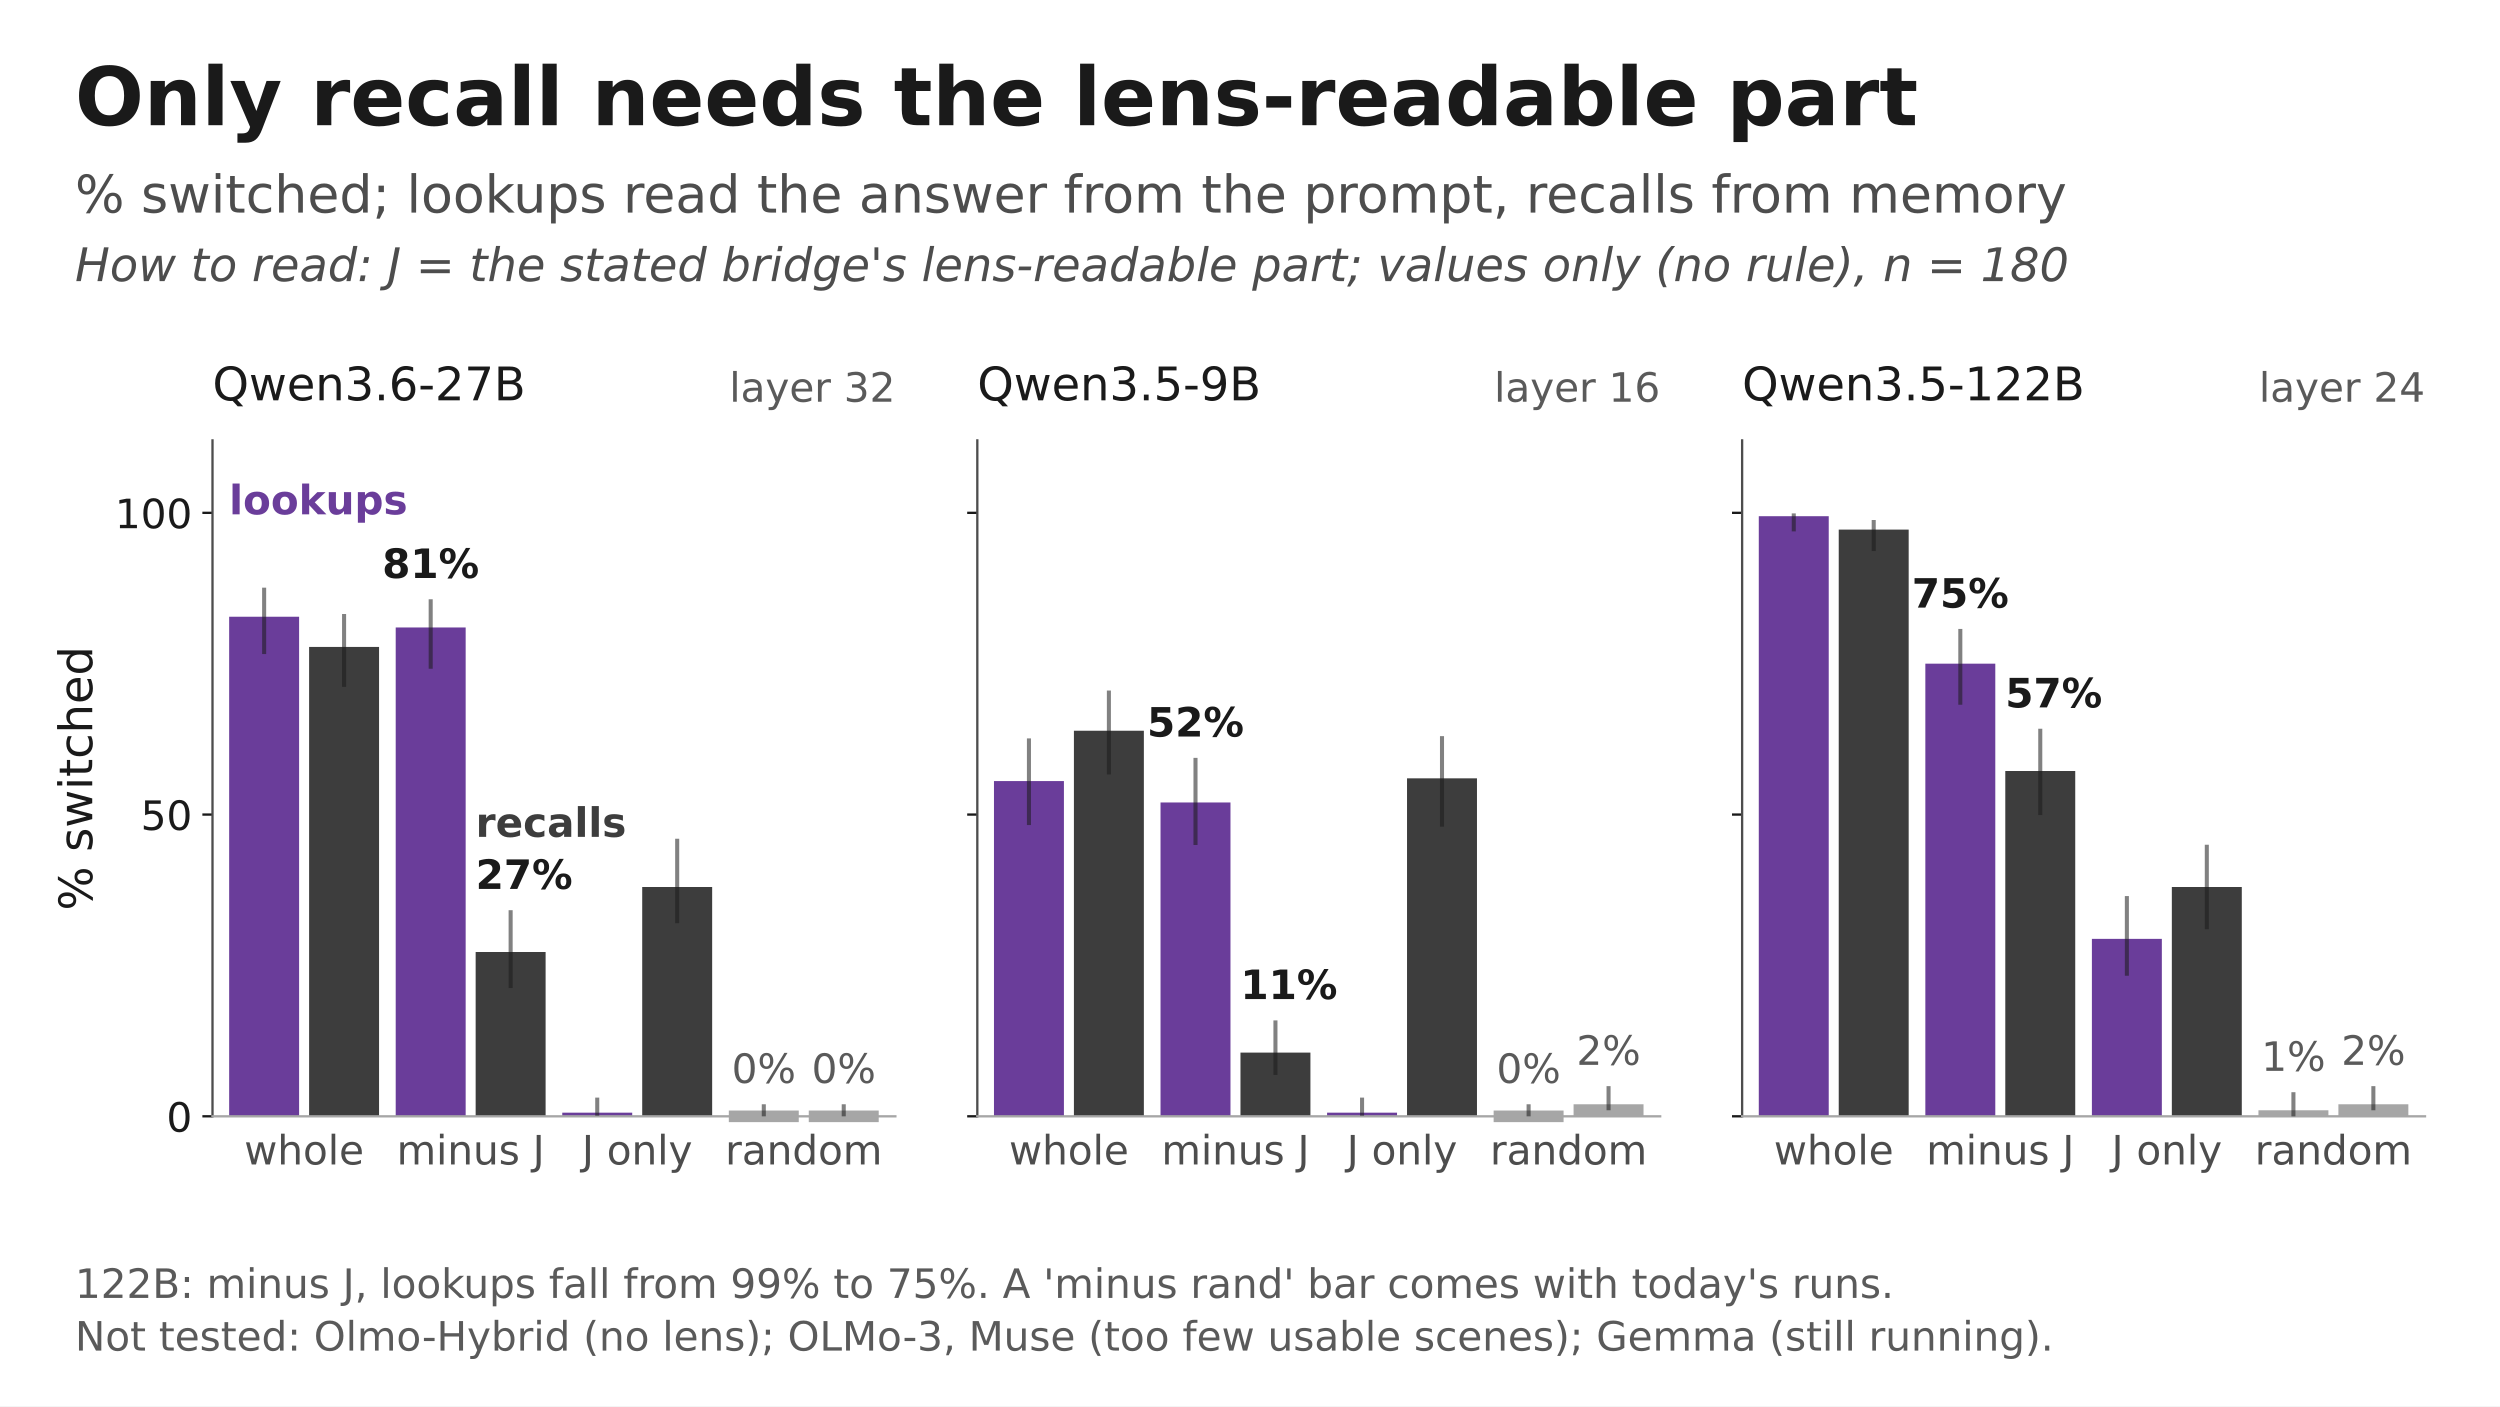
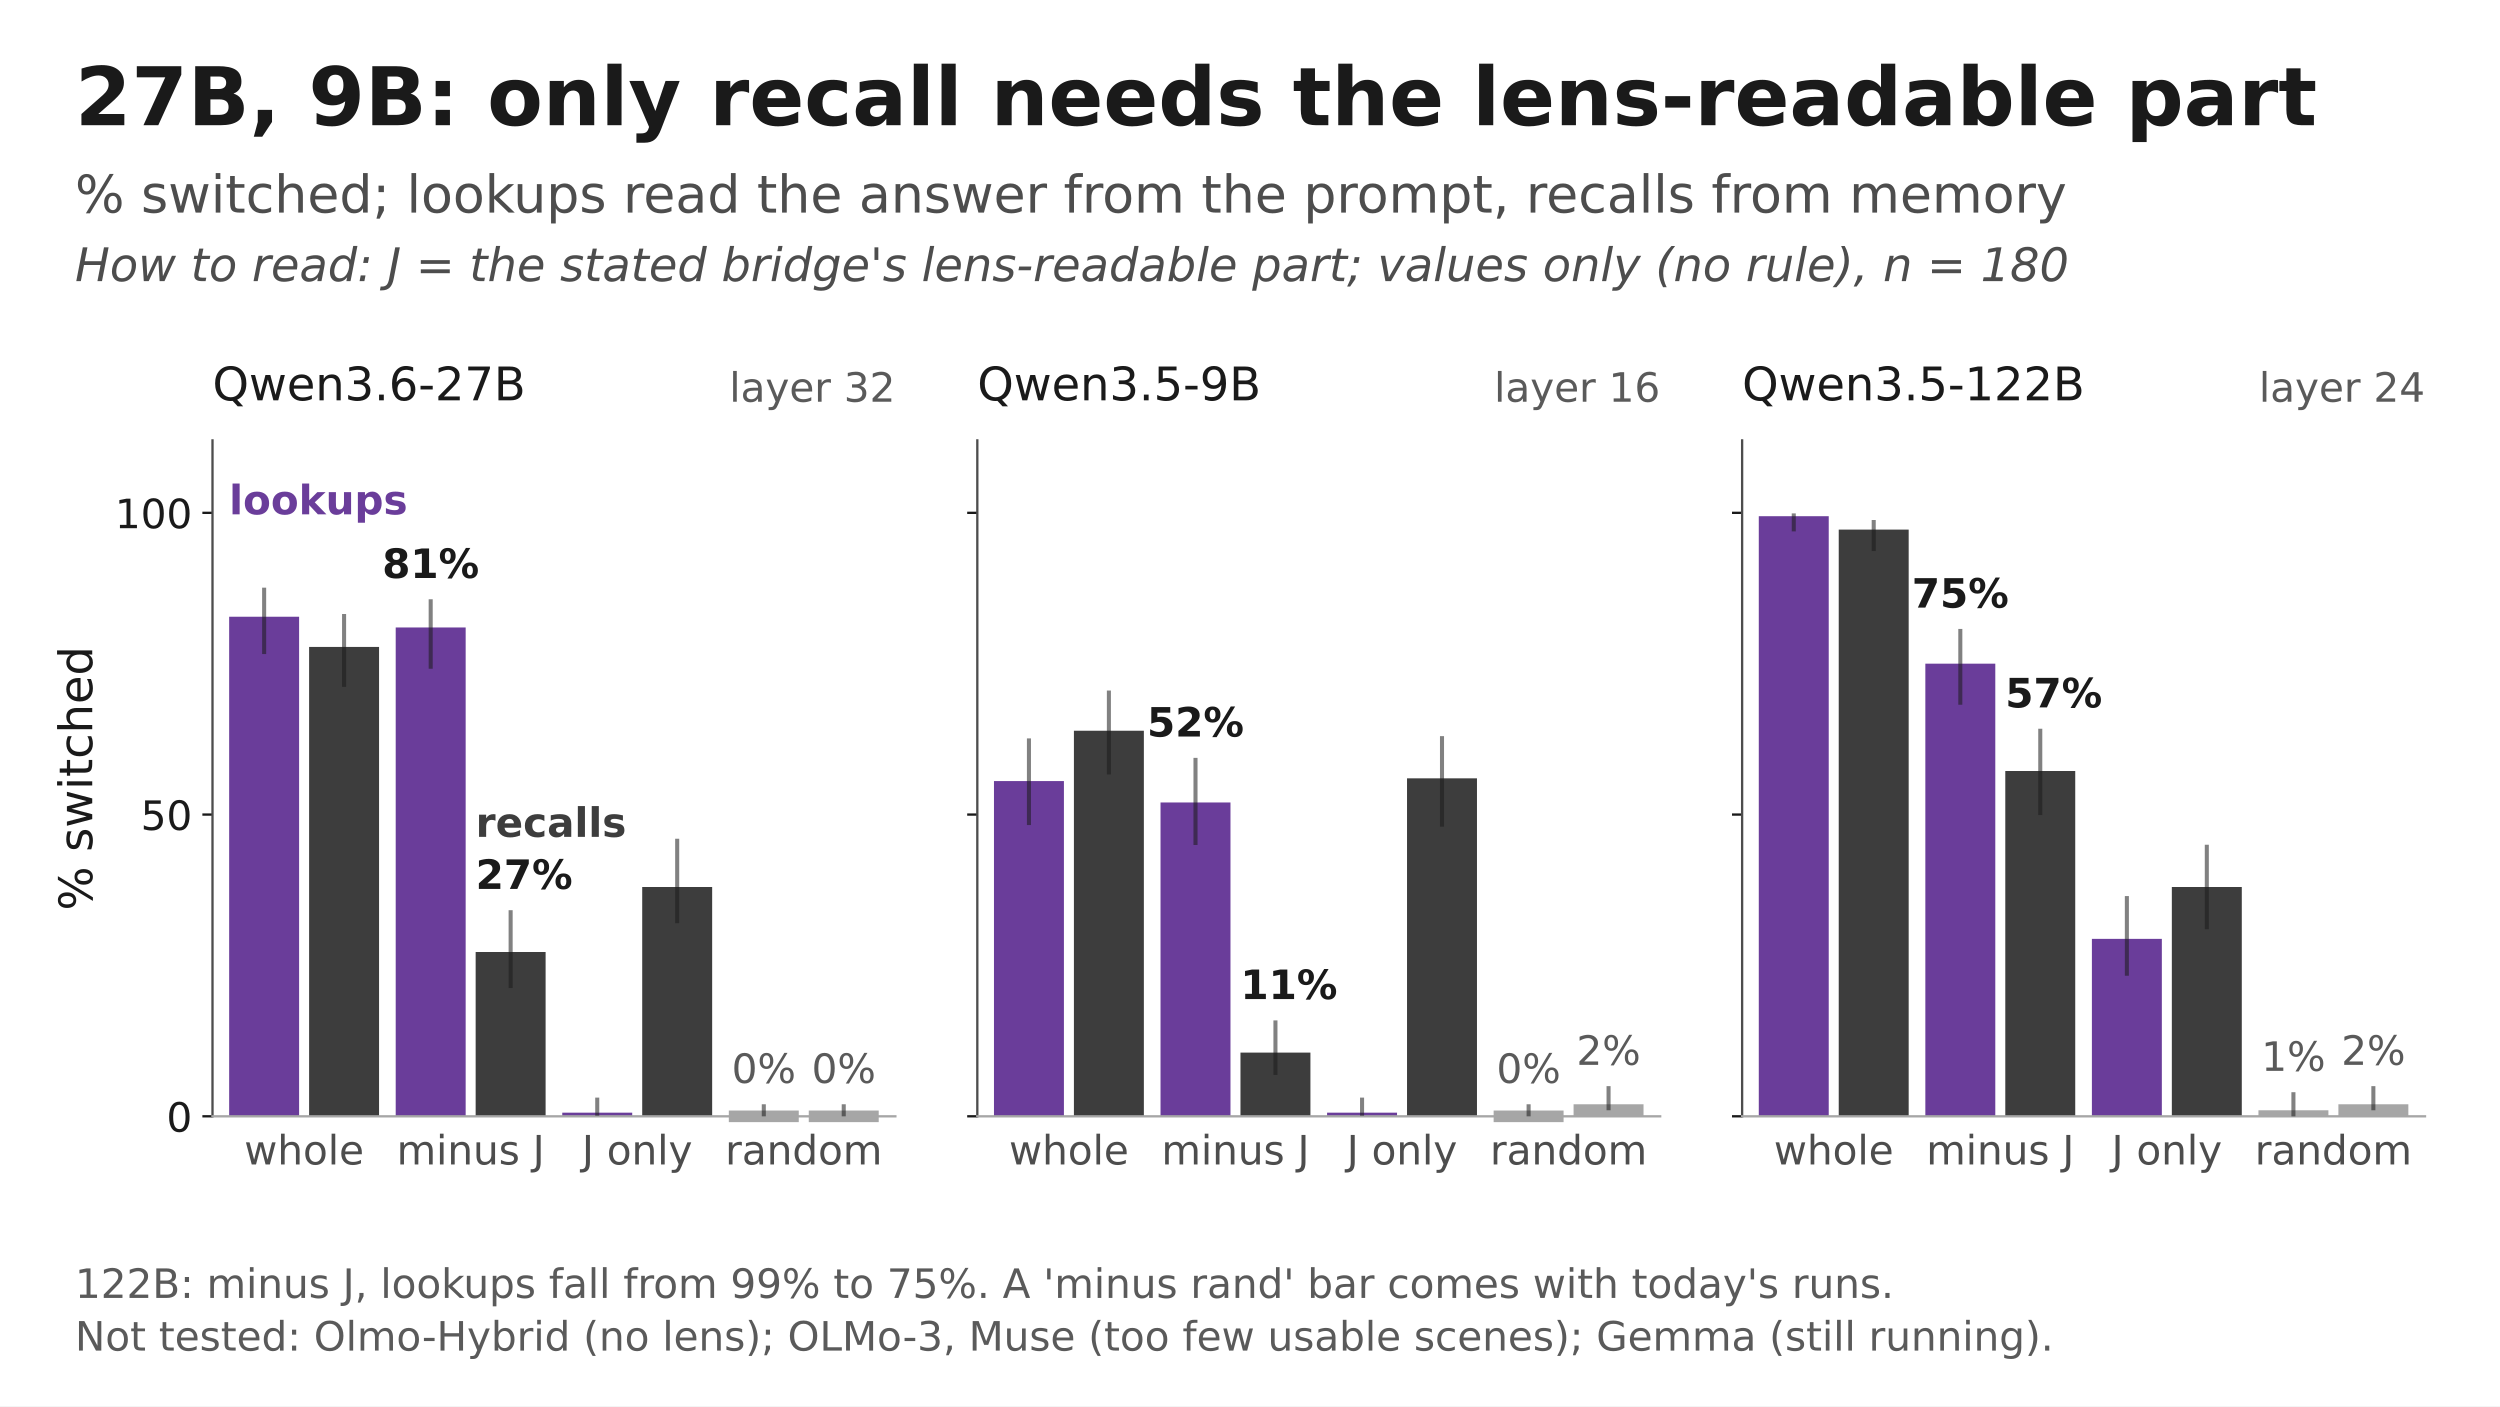
<svg xmlns="http://www.w3.org/2000/svg" xmlns:xlink="http://www.w3.org/1999/xlink" width="864pt" height="486pt" viewBox="0 0 864 486" version="1.1">
  <defs>
    <style type="text/css">*{stroke-linejoin: round; stroke-linecap: butt}</style>
  </defs>
  <g id="figure_1">
    <g id="patch_1">
      <path d="M 0 486  L 864 486  L 864 0  L 0 0  z " style="fill: #ffffff" />
    </g>
    <g id="axes_1">
      <g id="patch_2">
        <path d="M 73.44 385.8  L 309.44 385.8  L 309.44 152.2  L 73.44 152.2  z " style="fill: #ffffff" />
      </g>
      <g id="matplotlib.axis_1">
        <g id="xtick_1">
          <g id="line2d_1" />
          <g id="text_1">
            <text style="font-size: 14px; font-family: 'DejaVu Sans'; text-anchor: middle; fill: #4d4d4d" x="105.099" y="402.438" transform="rotate(-0 105.0985 402.4378)">whole</text>
          </g>
        </g>
        <g id="xtick_2">
          <g id="line2d_2" />
          <g id="text_2">
            <text style="font-size: 14px; font-family: 'DejaVu Sans'; text-anchor: middle; fill: #4d4d4d" x="162.66" y="402.438" transform="rotate(-0 162.6595 402.4378)">minus J</text>
          </g>
        </g>
        <g id="xtick_3">
          <g id="line2d_3" />
          <g id="text_3">
            <text style="font-size: 14px; font-family: 'DejaVu Sans'; text-anchor: middle; fill: #4d4d4d" x="220.22" y="402.438" transform="rotate(-0 220.2205 402.4378)">J only</text>
          </g>
        </g>
        <g id="xtick_4">
          <g id="line2d_4" />
          <g id="text_4">
            <text style="font-size: 14px; font-family: 'DejaVu Sans'; text-anchor: middle; fill: #4d4d4d" x="277.781" y="402.438" transform="rotate(-0 277.7815 402.4378)">random</text>
          </g>
        </g>
      </g>
      <g id="matplotlib.axis_2">
        <g id="ytick_1">
          <g id="line2d_5">
            <defs>
-               <path id="m5590f0454b" d="M 0 0  L -3.5 0  " style="stroke: #1a1a1a; stroke-width: 0.8" />
+               <path id="m7a2a7ed1a0" d="M 0 0  L -3.5 0  " style="stroke: #1a1a1a; stroke-width: 0.8" />
            </defs>
            <g>
-               <use xlink:href="#m5590f0454b" x="73.44" y="385.8" style="fill: #1a1a1a; stroke: #1a1a1a; stroke-width: 0.8" />
+               <use xlink:href="#m7a2a7ed1a0" x="73.44" y="385.8" style="fill: #1a1a1a; stroke: #1a1a1a; stroke-width: 0.8" />
            </g>
          </g>
          <g id="text_5">
            <text style="font-size: 14px; font-family: 'DejaVu Sans'; text-anchor: end; fill: #1a1a1a" x="66.44" y="391.118" transform="rotate(-0 66.44 391.1184)">0</text>
          </g>
        </g>
        <g id="ytick_2">
          <g id="line2d_6">
            <g>
-               <use xlink:href="#m5590f0454b" x="73.44" y="281.514" style="fill: #1a1a1a; stroke: #1a1a1a; stroke-width: 0.8" />
+               <use xlink:href="#m7a2a7ed1a0" x="73.44" y="281.514" style="fill: #1a1a1a; stroke: #1a1a1a; stroke-width: 0.8" />
            </g>
          </g>
          <g id="text_6">
            <text style="font-size: 14px; font-family: 'DejaVu Sans'; text-anchor: end; fill: #1a1a1a" x="66.44" y="286.833" transform="rotate(-0 66.44 286.8326)">50</text>
          </g>
        </g>
        <g id="ytick_3">
          <g id="line2d_7">
            <g>
-               <use xlink:href="#m5590f0454b" x="73.44" y="177.229" style="fill: #1a1a1a; stroke: #1a1a1a; stroke-width: 0.8" />
+               <use xlink:href="#m7a2a7ed1a0" x="73.44" y="177.229" style="fill: #1a1a1a; stroke: #1a1a1a; stroke-width: 0.8" />
            </g>
          </g>
          <g id="text_7">
            <text style="font-size: 14px; font-family: 'DejaVu Sans'; text-anchor: end; fill: #1a1a1a" x="66.44" y="182.547" transform="rotate(-0 66.44 182.5469)">100</text>
          </g>
        </g>
        <g id="text_8">
          <text style="font-size: 16px; font-family: 'DejaVu Sans'; text-anchor: middle; fill: #1a1a1a" x="31.874" y="269" transform="rotate(-90 31.87375 269)">% switched</text>
        </g>
      </g>
      <g id="patch_3">
-         <path d="M 79.196 385.8  L 103.372 385.8  L 103.372 213.149  L 79.196 213.149  z " clip-path="url(#p6e7e5bd093)" style="fill: #6a3d9a" />
+         <path d="M 79.196 385.8  L 103.372 385.8  L 103.372 213.149  L 79.196 213.149  z " clip-path="url(#p3221af8df0)" style="fill: #6a3d9a" />
      </g>
      <g id="patch_4">
-         <path d="M 106.825 385.8  L 131.001 385.8  L 131.001 223.578  L 106.825 223.578  z " clip-path="url(#p6e7e5bd093)" style="fill: #3d3d3d" />
+         <path d="M 106.825 385.8  L 131.001 385.8  L 131.001 223.578  L 106.825 223.578  z " clip-path="url(#p3221af8df0)" style="fill: #3d3d3d" />
      </g>
      <g id="patch_5">
-         <path d="M 136.757 385.8  L 160.933 385.8  L 160.933 216.857  L 136.757 216.857  z " clip-path="url(#p6e7e5bd093)" style="fill: #6a3d9a" />
+         <path d="M 136.757 385.8  L 160.933 385.8  L 160.933 216.857  L 136.757 216.857  z " clip-path="url(#p3221af8df0)" style="fill: #6a3d9a" />
      </g>
      <g id="patch_6">
-         <path d="M 164.386 385.8  L 188.562 385.8  L 188.562 329.022  L 164.386 329.022  z " clip-path="url(#p6e7e5bd093)" style="fill: #3d3d3d" />
+         <path d="M 164.386 385.8  L 188.562 385.8  L 188.562 329.022  L 164.386 329.022  z " clip-path="url(#p3221af8df0)" style="fill: #3d3d3d" />
      </g>
      <g id="patch_7">
-         <path d="M 194.318 385.8  L 218.494 385.8  L 218.494 384.549  L 194.318 384.549  z " clip-path="url(#p6e7e5bd093)" style="fill: #6a3d9a" />
+         <path d="M 194.318 385.8  L 218.494 385.8  L 218.494 384.549  L 194.318 384.549  z " clip-path="url(#p3221af8df0)" style="fill: #6a3d9a" />
      </g>
      <g id="patch_8">
-         <path d="M 221.947 385.8  L 246.123 385.8  L 246.123 306.543  L 221.947 306.543  z " clip-path="url(#p6e7e5bd093)" style="fill: #3d3d3d" />
+         <path d="M 221.947 385.8  L 246.123 385.8  L 246.123 306.543  L 221.947 306.543  z " clip-path="url(#p3221af8df0)" style="fill: #3d3d3d" />
      </g>
      <g id="patch_9">
-         <path d="M 251.879 385.8  L 276.055 385.8  L 276.055 385.8  L 251.879 385.8  z " clip-path="url(#p6e7e5bd093)" style="fill: #a6a6a6" />
+         <path d="M 251.879 385.8  L 276.055 385.8  L 276.055 385.8  L 251.879 385.8  z " clip-path="url(#p3221af8df0)" style="fill: #a6a6a6" />
      </g>
      <g id="patch_10">
-         <path d="M 279.508 385.8  L 303.684 385.8  L 303.684 385.8  L 279.508 385.8  z " clip-path="url(#p6e7e5bd093)" style="fill: #a6a6a6" />
+         <path d="M 279.508 385.8  L 303.684 385.8  L 303.684 385.8  L 279.508 385.8  z " clip-path="url(#p3221af8df0)" style="fill: #a6a6a6" />
      </g>
      <g id="line2d_8">
        <path d="M 251.879 385.8  L 276.055 385.8  " style="fill: none; stroke: #a6a6a6; stroke-width: 4" />
      </g>
      <g id="line2d_9">
        <path d="M 279.508 385.8  L 303.684 385.8  " style="fill: none; stroke: #a6a6a6; stroke-width: 4" />
      </g>
      <g id="patch_11">
        <path d="M 73.44 385.8  L 73.44 152.2  " style="fill: none; stroke: #4d4d4d; stroke-width: 0.8; stroke-linejoin: miter; stroke-linecap: square" />
      </g>
      <g id="patch_12">
        <path d="M 73.44 385.8  L 309.44 385.8  " style="fill: none; stroke: #a6a6a6; stroke-width: 0.8; stroke-linejoin: miter; stroke-linecap: square" />
      </g>
      <g id="ci">
-         <path d="M 91.284 226.051  L 91.284 203.105  " clip-path="url(#p6e7e5bd093)" style="fill: none; stroke: #1a1a1a; stroke-opacity: 0.55; stroke-width: 1.4" />
-       </g>
-       <g id="ci">
-         <path d="M 118.913 237.381  L 118.913 212.196  " clip-path="url(#p6e7e5bd093)" style="fill: none; stroke: #1a1a1a; stroke-opacity: 0.55; stroke-width: 1.4" />
-       </g>
-       <g id="ci">
-         <path d="M 148.845 231.123  L 148.845 207.109  " clip-path="url(#p6e7e5bd093)" style="fill: none; stroke: #1a1a1a; stroke-opacity: 0.55; stroke-width: 1.4" />
-       </g>
-       <g id="ci">
-         <path d="M 176.474 341.486  L 176.474 314.573  " clip-path="url(#p6e7e5bd093)" style="fill: none; stroke: #1a1a1a; stroke-opacity: 0.55; stroke-width: 1.4" />
-       </g>
-       <g id="ci">
-         <path d="M 206.406 385.591  L 206.406 379.334  " clip-path="url(#p6e7e5bd093)" style="fill: none; stroke: #1a1a1a; stroke-opacity: 0.55; stroke-width: 1.4" />
-       </g>
-       <g id="ci">
-         <path d="M 234.035 319.057  L 234.035 289.857  " clip-path="url(#p6e7e5bd093)" style="fill: none; stroke: #1a1a1a; stroke-opacity: 0.55; stroke-width: 1.4" />
-       </g>
-       <g id="ci">
-         <path d="M 263.967 385.8  L 263.967 381.629  " clip-path="url(#p6e7e5bd093)" style="fill: none; stroke: #1a1a1a; stroke-opacity: 0.55; stroke-width: 1.4" />
-       </g>
-       <g id="ci">
-         <path d="M 291.596 385.8  L 291.596 381.629  " clip-path="url(#p6e7e5bd093)" style="fill: none; stroke: #1a1a1a; stroke-opacity: 0.55; stroke-width: 1.4" />
+         <path d="M 91.284 226.051  L 91.284 203.105  " clip-path="url(#p3221af8df0)" style="fill: none; stroke: #1a1a1a; stroke-opacity: 0.55; stroke-width: 1.4" />
+       </g>
+       <g id="ci">
+         <path d="M 118.913 237.381  L 118.913 212.196  " clip-path="url(#p3221af8df0)" style="fill: none; stroke: #1a1a1a; stroke-opacity: 0.55; stroke-width: 1.4" />
+       </g>
+       <g id="ci">
+         <path d="M 148.845 231.123  L 148.845 207.109  " clip-path="url(#p3221af8df0)" style="fill: none; stroke: #1a1a1a; stroke-opacity: 0.55; stroke-width: 1.4" />
+       </g>
+       <g id="ci">
+         <path d="M 176.474 341.486  L 176.474 314.573  " clip-path="url(#p3221af8df0)" style="fill: none; stroke: #1a1a1a; stroke-opacity: 0.55; stroke-width: 1.4" />
+       </g>
+       <g id="ci">
+         <path d="M 206.406 385.591  L 206.406 379.334  " clip-path="url(#p3221af8df0)" style="fill: none; stroke: #1a1a1a; stroke-opacity: 0.55; stroke-width: 1.4" />
+       </g>
+       <g id="ci">
+         <path d="M 234.035 319.057  L 234.035 289.857  " clip-path="url(#p3221af8df0)" style="fill: none; stroke: #1a1a1a; stroke-opacity: 0.55; stroke-width: 1.4" />
+       </g>
+       <g id="ci">
+         <path d="M 263.967 385.8  L 263.967 381.629  " clip-path="url(#p3221af8df0)" style="fill: none; stroke: #1a1a1a; stroke-opacity: 0.55; stroke-width: 1.4" />
+       </g>
+       <g id="ci">
+         <path d="M 291.596 385.8  L 291.596 381.629  " clip-path="url(#p3221af8df0)" style="fill: none; stroke: #1a1a1a; stroke-opacity: 0.55; stroke-width: 1.4" />
      </g>
      <g id="text_9">
        <text style="font-size: 16px; font-family: 'DejaVu Sans'; text-anchor: start; fill: #1a1a1a" x="73.44" y="138.356" transform="rotate(-0 73.44 138.3562)">Qwen3.6-27B</text>
      </g>
      <g id="text_10">
        <text style="font-size: 14px; font-family: 'DejaVu Sans'; text-anchor: end; fill: #5a5a5a" x="309.44" y="138.837" transform="rotate(-0 309.44 138.8367)">layer 32</text>
      </g>
      <g id="value">
        <text style="font-weight: 700; font-size: 14px; font-family: 'DejaVu Sans'; text-anchor: middle; fill: #1a1a1a" x="148.845" y="199.746" transform="rotate(-0 148.8449 199.7459)">81%</text>
      </g>
      <g id="value">
        <text style="font-weight: 700; font-size: 14px; font-family: 'DejaVu Sans'; text-anchor: start; fill: #1a1a1a" x="164.386" y="307.21" transform="rotate(-0 164.3863 307.2096)">27%</text>
      </g>
      <g id="value">
        <text style="font-size: 14px; font-family: 'DejaVu Sans'; text-anchor: middle; fill: #5a5a5a" x="263.967" y="374.265" transform="rotate(-0 263.9668 374.2653)">0%</text>
      </g>
      <g id="value">
        <text style="font-size: 14px; font-family: 'DejaVu Sans'; text-anchor: middle; fill: #5a5a5a" x="291.596" y="374.265" transform="rotate(-0 291.5961 374.2653)">0%</text>
      </g>
      <g id="direct">
        <text style="font-weight: 700; font-size: 14px; font-family: 'DejaVu Sans'; text-anchor: start; fill: #6a3d9a" x="79.196" y="177.741" transform="rotate(-0 79.1961 177.7413)">lookups</text>
      </g>
      <g id="direct">
        <text style="font-weight: 700; font-size: 14px; font-family: 'DejaVu Sans'; text-anchor: start; fill: #3d3d3d" x="164.386" y="289.21" transform="rotate(-0 164.3863 289.2096)">recalls</text>
      </g>
    </g>
    <g id="axes_2">
      <g id="patch_13">
        <path d="M 337.76 385.8  L 573.76 385.8  L 573.76 152.2  L 337.76 152.2  z " style="fill: #ffffff" />
      </g>
      <g id="matplotlib.axis_3">
        <g id="xtick_5">
          <g id="line2d_10" />
          <g id="text_11">
            <text style="font-size: 14px; font-family: 'DejaVu Sans'; text-anchor: middle; fill: #4d4d4d" x="369.419" y="402.438" transform="rotate(-0 369.4185 402.4378)">whole</text>
          </g>
        </g>
        <g id="xtick_6">
          <g id="line2d_11" />
          <g id="text_12">
            <text style="font-size: 14px; font-family: 'DejaVu Sans'; text-anchor: middle; fill: #4d4d4d" x="426.98" y="402.438" transform="rotate(-0 426.9795 402.4378)">minus J</text>
          </g>
        </g>
        <g id="xtick_7">
          <g id="line2d_12" />
          <g id="text_13">
            <text style="font-size: 14px; font-family: 'DejaVu Sans'; text-anchor: middle; fill: #4d4d4d" x="484.54" y="402.438" transform="rotate(-0 484.5405 402.4378)">J only</text>
          </g>
        </g>
        <g id="xtick_8">
          <g id="line2d_13" />
          <g id="text_14">
            <text style="font-size: 14px; font-family: 'DejaVu Sans'; text-anchor: middle; fill: #4d4d4d" x="542.101" y="402.438" transform="rotate(-0 542.1015 402.4378)">random</text>
          </g>
        </g>
      </g>
      <g id="matplotlib.axis_4">
        <g id="ytick_4">
          <g id="line2d_14">
            <g>
-               <use xlink:href="#m5590f0454b" x="337.76" y="385.8" style="fill: #1a1a1a; stroke: #1a1a1a; stroke-width: 0.8" />
+               <use xlink:href="#m7a2a7ed1a0" x="337.76" y="385.8" style="fill: #1a1a1a; stroke: #1a1a1a; stroke-width: 0.8" />
            </g>
          </g>
        </g>
        <g id="ytick_5">
          <g id="line2d_15">
            <g>
-               <use xlink:href="#m5590f0454b" x="337.76" y="281.514" style="fill: #1a1a1a; stroke: #1a1a1a; stroke-width: 0.8" />
+               <use xlink:href="#m7a2a7ed1a0" x="337.76" y="281.514" style="fill: #1a1a1a; stroke: #1a1a1a; stroke-width: 0.8" />
            </g>
          </g>
        </g>
        <g id="ytick_6">
          <g id="line2d_16">
            <g>
-               <use xlink:href="#m5590f0454b" x="337.76" y="177.229" style="fill: #1a1a1a; stroke: #1a1a1a; stroke-width: 0.8" />
+               <use xlink:href="#m7a2a7ed1a0" x="337.76" y="177.229" style="fill: #1a1a1a; stroke: #1a1a1a; stroke-width: 0.8" />
            </g>
          </g>
        </g>
      </g>
      <g id="patch_14">
-         <path d="M 343.516 385.8  L 367.692 385.8  L 367.692 269.927  L 343.516 269.927  z " clip-path="url(#p5dcec0ebb3)" style="fill: #6a3d9a" />
+         <path d="M 343.516 385.8  L 367.692 385.8  L 367.692 269.927  L 343.516 269.927  z " clip-path="url(#pa6fb290250)" style="fill: #6a3d9a" />
      </g>
      <g id="patch_15">
-         <path d="M 371.145 385.8  L 395.321 385.8  L 395.321 252.546  L 371.145 252.546  z " clip-path="url(#p5dcec0ebb3)" style="fill: #3d3d3d" />
+         <path d="M 371.145 385.8  L 395.321 385.8  L 395.321 252.546  L 371.145 252.546  z " clip-path="url(#pa6fb290250)" style="fill: #3d3d3d" />
      </g>
      <g id="patch_16">
-         <path d="M 401.077 385.8  L 425.253 385.8  L 425.253 277.343  L 401.077 277.343  z " clip-path="url(#p5dcec0ebb3)" style="fill: #6a3d9a" />
+         <path d="M 401.077 385.8  L 425.253 385.8  L 425.253 277.343  L 401.077 277.343  z " clip-path="url(#pa6fb290250)" style="fill: #6a3d9a" />
      </g>
      <g id="patch_17">
-         <path d="M 428.706 385.8  L 452.882 385.8  L 452.882 363.784  L 428.706 363.784  z " clip-path="url(#p5dcec0ebb3)" style="fill: #3d3d3d" />
+         <path d="M 428.706 385.8  L 452.882 385.8  L 452.882 363.784  L 428.706 363.784  z " clip-path="url(#pa6fb290250)" style="fill: #3d3d3d" />
      </g>
      <g id="patch_18">
-         <path d="M 458.638 385.8  L 482.814 385.8  L 482.814 384.549  L 458.638 384.549  z " clip-path="url(#p5dcec0ebb3)" style="fill: #6a3d9a" />
+         <path d="M 458.638 385.8  L 482.814 385.8  L 482.814 384.549  L 458.638 384.549  z " clip-path="url(#pa6fb290250)" style="fill: #6a3d9a" />
      </g>
      <g id="patch_19">
-         <path d="M 486.267 385.8  L 510.443 385.8  L 510.443 269  L 486.267 269  z " clip-path="url(#p5dcec0ebb3)" style="fill: #3d3d3d" />
+         <path d="M 486.267 385.8  L 510.443 385.8  L 510.443 269  L 486.267 269  z " clip-path="url(#pa6fb290250)" style="fill: #3d3d3d" />
      </g>
      <g id="patch_20">
-         <path d="M 516.199 385.8  L 540.375 385.8  L 540.375 385.8  L 516.199 385.8  z " clip-path="url(#p5dcec0ebb3)" style="fill: #a6a6a6" />
+         <path d="M 516.199 385.8  L 540.375 385.8  L 540.375 385.8  L 516.199 385.8  z " clip-path="url(#pa6fb290250)" style="fill: #a6a6a6" />
      </g>
      <g id="patch_21">
-         <path d="M 543.828 385.8  L 568.004 385.8  L 568.004 381.629  L 543.828 381.629  z " clip-path="url(#p5dcec0ebb3)" style="fill: #a6a6a6" />
+         <path d="M 543.828 385.8  L 568.004 385.8  L 568.004 381.629  L 543.828 381.629  z " clip-path="url(#pa6fb290250)" style="fill: #a6a6a6" />
      </g>
      <g id="line2d_17">
        <path d="M 516.199 385.8  L 540.375 385.8  " style="fill: none; stroke: #a6a6a6; stroke-width: 4" />
      </g>
      <g id="patch_22">
        <path d="M 337.76 385.8  L 337.76 152.2  " style="fill: none; stroke: #4d4d4d; stroke-width: 0.8; stroke-linejoin: miter; stroke-linecap: square" />
      </g>
      <g id="patch_23">
        <path d="M 337.76 385.8  L 573.76 385.8  " style="fill: none; stroke: #a6a6a6; stroke-width: 0.8; stroke-linejoin: miter; stroke-linecap: square" />
      </g>
      <g id="ci">
-         <path d="M 355.604 285.153  L 355.604 255.185  " clip-path="url(#p5dcec0ebb3)" style="fill: none; stroke: #1a1a1a; stroke-opacity: 0.55; stroke-width: 1.4" />
-       </g>
-       <g id="ci">
-         <path d="M 383.233 267.646  L 383.233 238.657  " clip-path="url(#p5dcec0ebb3)" style="fill: none; stroke: #1a1a1a; stroke-opacity: 0.55; stroke-width: 1.4" />
-       </g>
-       <g id="ci">
-         <path d="M 413.165 292.037  L 413.165 261.916  " clip-path="url(#p5dcec0ebb3)" style="fill: none; stroke: #1a1a1a; stroke-opacity: 0.55; stroke-width: 1.4" />
-       </g>
-       <g id="ci">
-         <path d="M 440.794 371.487  L 440.794 352.643  " clip-path="url(#p5dcec0ebb3)" style="fill: none; stroke: #1a1a1a; stroke-opacity: 0.55; stroke-width: 1.4" />
-       </g>
-       <g id="ci">
-         <path d="M 470.726 385.591  L 470.726 379.334  " clip-path="url(#p5dcec0ebb3)" style="fill: none; stroke: #1a1a1a; stroke-opacity: 0.55; stroke-width: 1.4" />
-       </g>
-       <g id="ci">
-         <path d="M 498.355 285.686  L 498.355 254.4  " clip-path="url(#p5dcec0ebb3)" style="fill: none; stroke: #1a1a1a; stroke-opacity: 0.55; stroke-width: 1.4" />
-       </g>
-       <g id="ci">
-         <path d="M 528.287 385.8  L 528.287 381.629  " clip-path="url(#p5dcec0ebb3)" style="fill: none; stroke: #1a1a1a; stroke-opacity: 0.55; stroke-width: 1.4" />
-       </g>
-       <g id="ci">
-         <path d="M 555.916 383.714  L 555.916 375.371  " clip-path="url(#p5dcec0ebb3)" style="fill: none; stroke: #1a1a1a; stroke-opacity: 0.55; stroke-width: 1.4" />
+         <path d="M 355.604 285.153  L 355.604 255.185  " clip-path="url(#pa6fb290250)" style="fill: none; stroke: #1a1a1a; stroke-opacity: 0.55; stroke-width: 1.4" />
+       </g>
+       <g id="ci">
+         <path d="M 383.233 267.646  L 383.233 238.657  " clip-path="url(#pa6fb290250)" style="fill: none; stroke: #1a1a1a; stroke-opacity: 0.55; stroke-width: 1.4" />
+       </g>
+       <g id="ci">
+         <path d="M 413.165 292.037  L 413.165 261.916  " clip-path="url(#pa6fb290250)" style="fill: none; stroke: #1a1a1a; stroke-opacity: 0.55; stroke-width: 1.4" />
+       </g>
+       <g id="ci">
+         <path d="M 440.794 371.487  L 440.794 352.643  " clip-path="url(#pa6fb290250)" style="fill: none; stroke: #1a1a1a; stroke-opacity: 0.55; stroke-width: 1.4" />
+       </g>
+       <g id="ci">
+         <path d="M 470.726 385.591  L 470.726 379.334  " clip-path="url(#pa6fb290250)" style="fill: none; stroke: #1a1a1a; stroke-opacity: 0.55; stroke-width: 1.4" />
+       </g>
+       <g id="ci">
+         <path d="M 498.355 285.686  L 498.355 254.4  " clip-path="url(#pa6fb290250)" style="fill: none; stroke: #1a1a1a; stroke-opacity: 0.55; stroke-width: 1.4" />
+       </g>
+       <g id="ci">
+         <path d="M 528.287 385.8  L 528.287 381.629  " clip-path="url(#pa6fb290250)" style="fill: none; stroke: #1a1a1a; stroke-opacity: 0.55; stroke-width: 1.4" />
+       </g>
+       <g id="ci">
+         <path d="M 555.916 383.714  L 555.916 375.371  " clip-path="url(#pa6fb290250)" style="fill: none; stroke: #1a1a1a; stroke-opacity: 0.55; stroke-width: 1.4" />
      </g>
      <g id="text_15">
        <text style="font-size: 16px; font-family: 'DejaVu Sans'; text-anchor: start; fill: #1a1a1a" x="337.76" y="138.356" transform="rotate(-0 337.76 138.3562)">Qwen3.5-9B</text>
      </g>
      <g id="text_16">
        <text style="font-size: 14px; font-family: 'DejaVu Sans'; text-anchor: end; fill: #5a5a5a" x="573.76" y="138.837" transform="rotate(-0 573.76 138.8367)">layer 16</text>
      </g>
      <g id="value">
        <text style="font-weight: 700; font-size: 14px; font-family: 'DejaVu Sans'; text-anchor: middle; fill: #1a1a1a" x="413.165" y="254.552" transform="rotate(-0 413.1649 254.5525)">52%</text>
      </g>
      <g id="value">
        <text style="font-weight: 700; font-size: 14px; font-family: 'DejaVu Sans'; text-anchor: start; fill: #1a1a1a" x="428.706" y="345.279" transform="rotate(-0 428.7063 345.2794)">11%</text>
      </g>
      <g id="value">
        <text style="font-size: 14px; font-family: 'DejaVu Sans'; text-anchor: middle; fill: #5a5a5a" x="528.287" y="374.265" transform="rotate(-0 528.2868 374.2653)">0%</text>
      </g>
      <g id="value">
        <text style="font-size: 14px; font-family: 'DejaVu Sans'; text-anchor: middle; fill: #5a5a5a" x="555.916" y="368.008" transform="rotate(-0 555.9161 368.0081)">2%</text>
      </g>
    </g>
    <g id="axes_3">
      <g id="patch_24">
        <path d="M 602.08 385.8  L 838.08 385.8  L 838.08 152.2  L 602.08 152.2  z " style="fill: #ffffff" />
      </g>
      <g id="matplotlib.axis_5">
        <g id="xtick_9">
          <g id="line2d_18" />
          <g id="text_17">
            <text style="font-size: 14px; font-family: 'DejaVu Sans'; text-anchor: middle; fill: #4d4d4d" x="633.739" y="402.438" transform="rotate(-0 633.7385 402.4378)">whole</text>
          </g>
        </g>
        <g id="xtick_10">
          <g id="line2d_19" />
          <g id="text_18">
            <text style="font-size: 14px; font-family: 'DejaVu Sans'; text-anchor: middle; fill: #4d4d4d" x="691.3" y="402.438" transform="rotate(-0 691.2995 402.4378)">minus J</text>
          </g>
        </g>
        <g id="xtick_11">
          <g id="line2d_20" />
          <g id="text_19">
            <text style="font-size: 14px; font-family: 'DejaVu Sans'; text-anchor: middle; fill: #4d4d4d" x="748.86" y="402.438" transform="rotate(-0 748.8605 402.4378)">J only</text>
          </g>
        </g>
        <g id="xtick_12">
          <g id="line2d_21" />
          <g id="text_20">
            <text style="font-size: 14px; font-family: 'DejaVu Sans'; text-anchor: middle; fill: #4d4d4d" x="806.421" y="402.438" transform="rotate(-0 806.4215 402.4378)">random</text>
          </g>
        </g>
      </g>
      <g id="matplotlib.axis_6">
        <g id="ytick_7">
          <g id="line2d_22">
            <g>
-               <use xlink:href="#m5590f0454b" x="602.08" y="385.8" style="fill: #1a1a1a; stroke: #1a1a1a; stroke-width: 0.8" />
+               <use xlink:href="#m7a2a7ed1a0" x="602.08" y="385.8" style="fill: #1a1a1a; stroke: #1a1a1a; stroke-width: 0.8" />
            </g>
          </g>
        </g>
        <g id="ytick_8">
          <g id="line2d_23">
            <g>
-               <use xlink:href="#m5590f0454b" x="602.08" y="281.514" style="fill: #1a1a1a; stroke: #1a1a1a; stroke-width: 0.8" />
+               <use xlink:href="#m7a2a7ed1a0" x="602.08" y="281.514" style="fill: #1a1a1a; stroke: #1a1a1a; stroke-width: 0.8" />
            </g>
          </g>
        </g>
        <g id="ytick_9">
          <g id="line2d_24">
            <g>
-               <use xlink:href="#m5590f0454b" x="602.08" y="177.229" style="fill: #1a1a1a; stroke: #1a1a1a; stroke-width: 0.8" />
+               <use xlink:href="#m7a2a7ed1a0" x="602.08" y="177.229" style="fill: #1a1a1a; stroke: #1a1a1a; stroke-width: 0.8" />
            </g>
          </g>
        </g>
      </g>
      <g id="patch_25">
-         <path d="M 607.836 385.8  L 632.012 385.8  L 632.012 178.387  L 607.836 178.387  z " clip-path="url(#p4dbd5ec20f)" style="fill: #6a3d9a" />
+         <path d="M 607.836 385.8  L 632.012 385.8  L 632.012 178.387  L 607.836 178.387  z " clip-path="url(#pbf34eb8871)" style="fill: #6a3d9a" />
      </g>
      <g id="patch_26">
-         <path d="M 635.465 385.8  L 659.641 385.8  L 659.641 183.022  L 635.465 183.022  z " clip-path="url(#p4dbd5ec20f)" style="fill: #3d3d3d" />
+         <path d="M 635.465 385.8  L 659.641 385.8  L 659.641 183.022  L 635.465 183.022  z " clip-path="url(#pbf34eb8871)" style="fill: #3d3d3d" />
      </g>
      <g id="patch_27">
-         <path d="M 665.397 385.8  L 689.573 385.8  L 689.573 229.371  L 665.397 229.371  z " clip-path="url(#p4dbd5ec20f)" style="fill: #6a3d9a" />
+         <path d="M 665.397 385.8  L 689.573 385.8  L 689.573 229.371  L 665.397 229.371  z " clip-path="url(#pbf34eb8871)" style="fill: #6a3d9a" />
      </g>
      <g id="patch_28">
-         <path d="M 693.026 385.8  L 717.202 385.8  L 717.202 266.451  L 693.026 266.451  z " clip-path="url(#p4dbd5ec20f)" style="fill: #3d3d3d" />
+         <path d="M 693.026 385.8  L 717.202 385.8  L 717.202 266.451  L 693.026 266.451  z " clip-path="url(#pbf34eb8871)" style="fill: #3d3d3d" />
      </g>
      <g id="patch_29">
-         <path d="M 722.958 385.8  L 747.134 385.8  L 747.134 324.48  L 722.958 324.48  z " clip-path="url(#p4dbd5ec20f)" style="fill: #6a3d9a" />
+         <path d="M 722.958 385.8  L 747.134 385.8  L 747.134 324.48  L 722.958 324.48  z " clip-path="url(#pbf34eb8871)" style="fill: #6a3d9a" />
      </g>
      <g id="patch_30">
-         <path d="M 750.587 385.8  L 774.763 385.8  L 774.763 306.543  L 750.587 306.543  z " clip-path="url(#p4dbd5ec20f)" style="fill: #3d3d3d" />
+         <path d="M 750.587 385.8  L 774.763 385.8  L 774.763 306.543  L 750.587 306.543  z " clip-path="url(#pbf34eb8871)" style="fill: #3d3d3d" />
      </g>
      <g id="patch_31">
-         <path d="M 780.519 385.8  L 804.695 385.8  L 804.695 383.714  L 780.519 383.714  z " clip-path="url(#p4dbd5ec20f)" style="fill: #a6a6a6" />
+         <path d="M 780.519 385.8  L 804.695 385.8  L 804.695 383.714  L 780.519 383.714  z " clip-path="url(#pbf34eb8871)" style="fill: #a6a6a6" />
      </g>
      <g id="patch_32">
-         <path d="M 808.148 385.8  L 832.324 385.8  L 832.324 381.629  L 808.148 381.629  z " clip-path="url(#p4dbd5ec20f)" style="fill: #a6a6a6" />
+         <path d="M 808.148 385.8  L 832.324 385.8  L 832.324 381.629  L 808.148 381.629  z " clip-path="url(#pbf34eb8871)" style="fill: #a6a6a6" />
      </g>
      <g id="patch_33">
        <path d="M 602.08 385.8  L 602.08 152.2  " style="fill: none; stroke: #4d4d4d; stroke-width: 0.8; stroke-linejoin: miter; stroke-linecap: square" />
      </g>
      <g id="patch_34">
        <path d="M 602.08 385.8  L 838.08 385.8  " style="fill: none; stroke: #a6a6a6; stroke-width: 0.8; stroke-linejoin: miter; stroke-linecap: square" />
      </g>
      <g id="ci">
-         <path d="M 619.924 183.651  L 619.924 177.433  " clip-path="url(#p4dbd5ec20f)" style="fill: none; stroke: #1a1a1a; stroke-opacity: 0.55; stroke-width: 1.4" />
-       </g>
-       <g id="ci">
-         <path d="M 647.553 190.446  L 647.553 179.715  " clip-path="url(#p4dbd5ec20f)" style="fill: none; stroke: #1a1a1a; stroke-opacity: 0.55; stroke-width: 1.4" />
-       </g>
-       <g id="ci">
-         <path d="M 677.485 243.562  L 677.485 217.36  " clip-path="url(#p4dbd5ec20f)" style="fill: none; stroke: #1a1a1a; stroke-opacity: 0.55; stroke-width: 1.4" />
-       </g>
-       <g id="ci">
-         <path d="M 705.114 281.686  L 705.114 251.845  " clip-path="url(#p4dbd5ec20f)" style="fill: none; stroke: #1a1a1a; stroke-opacity: 0.55; stroke-width: 1.4" />
-       </g>
-       <g id="ci">
-         <path d="M 735.046 337.203  L 735.046 309.671  " clip-path="url(#p4dbd5ec20f)" style="fill: none; stroke: #1a1a1a; stroke-opacity: 0.55; stroke-width: 1.4" />
-       </g>
-       <g id="ci">
-         <path d="M 762.675 321.143  L 762.675 291.943  " clip-path="url(#p4dbd5ec20f)" style="fill: none; stroke: #1a1a1a; stroke-opacity: 0.55; stroke-width: 1.4" />
-       </g>
-       <g id="ci">
-         <path d="M 792.607 385.8  L 792.607 377.457  " clip-path="url(#p4dbd5ec20f)" style="fill: none; stroke: #1a1a1a; stroke-opacity: 0.55; stroke-width: 1.4" />
-       </g>
-       <g id="ci">
-         <path d="M 820.236 383.714  L 820.236 375.371  " clip-path="url(#p4dbd5ec20f)" style="fill: none; stroke: #1a1a1a; stroke-opacity: 0.55; stroke-width: 1.4" />
+         <path d="M 619.924 183.651  L 619.924 177.433  " clip-path="url(#pbf34eb8871)" style="fill: none; stroke: #1a1a1a; stroke-opacity: 0.55; stroke-width: 1.4" />
+       </g>
+       <g id="ci">
+         <path d="M 647.553 190.446  L 647.553 179.715  " clip-path="url(#pbf34eb8871)" style="fill: none; stroke: #1a1a1a; stroke-opacity: 0.55; stroke-width: 1.4" />
+       </g>
+       <g id="ci">
+         <path d="M 677.485 243.562  L 677.485 217.36  " clip-path="url(#pbf34eb8871)" style="fill: none; stroke: #1a1a1a; stroke-opacity: 0.55; stroke-width: 1.4" />
+       </g>
+       <g id="ci">
+         <path d="M 705.114 281.686  L 705.114 251.845  " clip-path="url(#pbf34eb8871)" style="fill: none; stroke: #1a1a1a; stroke-opacity: 0.55; stroke-width: 1.4" />
+       </g>
+       <g id="ci">
+         <path d="M 735.046 337.203  L 735.046 309.671  " clip-path="url(#pbf34eb8871)" style="fill: none; stroke: #1a1a1a; stroke-opacity: 0.55; stroke-width: 1.4" />
+       </g>
+       <g id="ci">
+         <path d="M 762.675 321.143  L 762.675 291.943  " clip-path="url(#pbf34eb8871)" style="fill: none; stroke: #1a1a1a; stroke-opacity: 0.55; stroke-width: 1.4" />
+       </g>
+       <g id="ci">
+         <path d="M 792.607 385.8  L 792.607 377.457  " clip-path="url(#pbf34eb8871)" style="fill: none; stroke: #1a1a1a; stroke-opacity: 0.55; stroke-width: 1.4" />
+       </g>
+       <g id="ci">
+         <path d="M 820.236 383.714  L 820.236 375.371  " clip-path="url(#pbf34eb8871)" style="fill: none; stroke: #1a1a1a; stroke-opacity: 0.55; stroke-width: 1.4" />
      </g>
      <g id="text_21">
        <text style="font-size: 16px; font-family: 'DejaVu Sans'; text-anchor: start; fill: #1a1a1a" x="602.08" y="138.356" transform="rotate(-0 602.08 138.3562)">Qwen3.5-122B</text>
      </g>
      <g id="text_22">
        <text style="font-size: 14px; font-family: 'DejaVu Sans'; text-anchor: end; fill: #5a5a5a" x="838.08" y="138.837" transform="rotate(-0 838.08 138.8367)">layer 24</text>
      </g>
      <g id="value">
        <text style="font-weight: 700; font-size: 14px; font-family: 'DejaVu Sans'; text-anchor: middle; fill: #1a1a1a" x="677.485" y="209.997" transform="rotate(-0 677.4849 209.997)">75%</text>
      </g>
      <g id="value">
        <text style="font-weight: 700; font-size: 14px; font-family: 'DejaVu Sans'; text-anchor: start; fill: #1a1a1a" x="693.026" y="244.482" transform="rotate(-0 693.0263 244.482)">57%</text>
      </g>
      <g id="value">
        <text style="font-size: 14px; font-family: 'DejaVu Sans'; text-anchor: middle; fill: #5a5a5a" x="792.607" y="370.094" transform="rotate(-0 792.6068 370.0939)">1%</text>
      </g>
      <g id="value">
        <text style="font-size: 14px; font-family: 'DejaVu Sans'; text-anchor: middle; fill: #5a5a5a" x="820.236" y="368.008" transform="rotate(-0 820.2361 368.0081)">2%</text>
      </g>
    </g>
    <g id="title">
-       <text style="font-weight: 700; font-size: 28px; font-family: 'DejaVu Sans'; text-anchor: start; fill: #1a1a1a" x="25.92" y="43.276" transform="rotate(-0 25.92 43.27562)">Only recall needs the lens-readable part</text>
+       <text style="font-weight: 700; font-size: 28px; font-family: 'DejaVu Sans'; text-anchor: start; fill: #1a1a1a" x="25.92" y="43.276" transform="rotate(-0 25.92 43.27562)">27B, 9B: only recall needs the lens-readable part</text>
    </g>
    <g id="subtitle">
      <text style="font-size: 18px; font-family: 'DejaVu Sans'; text-anchor: start; fill: #4d4d4d" x="25.92" y="73.477" transform="rotate(-0 25.92 73.47719)">% switched; lookups read the answer from the prompt, recalls from memory</text>
    </g>
    <g id="how">
      <text style="font-style: italic; font-size: 16px; font-family: 'DejaVu Sans'; text-anchor: start; fill: #4d4d4d" x="25.92" y="97.157" transform="rotate(-0 25.92 97.1575)">How to read: J = the stated bridge's lens-readable part; values only (no rule), n = 180</text>
    </g>
    <g id="caption">
      <text style="font-size: 14px; font-family: 'DejaVu Sans'; fill: #5a5a5a" transform="translate(25.92 448.5631)">122B: minus J, lookups fall from 99% to 75%. A 'minus rand' bar comes with today's runs.</text>
      <text style="font-size: 14px; font-family: 'DejaVu Sans'; fill: #5a5a5a" transform="translate(25.92 466.7631)">Not tested: Olmo-Hybrid (no lens); OLMo-3, Muse (too few usable scenes); Gemma (still running).</text>
    </g>
  </g>
  <defs>
-     <clipPath id="p6e7e5bd093">
+     <clipPath id="p3221af8df0">
      <rect x="73.44" y="152.2" width="236" height="233.6" />
    </clipPath>
-     <clipPath id="p5dcec0ebb3">
+     <clipPath id="pa6fb290250">
      <rect x="337.76" y="152.2" width="236" height="233.6" />
    </clipPath>
-     <clipPath id="p4dbd5ec20f">
+     <clipPath id="pbf34eb8871">
      <rect x="602.08" y="152.2" width="236" height="233.6" />
    </clipPath>
  </defs>
</svg>
